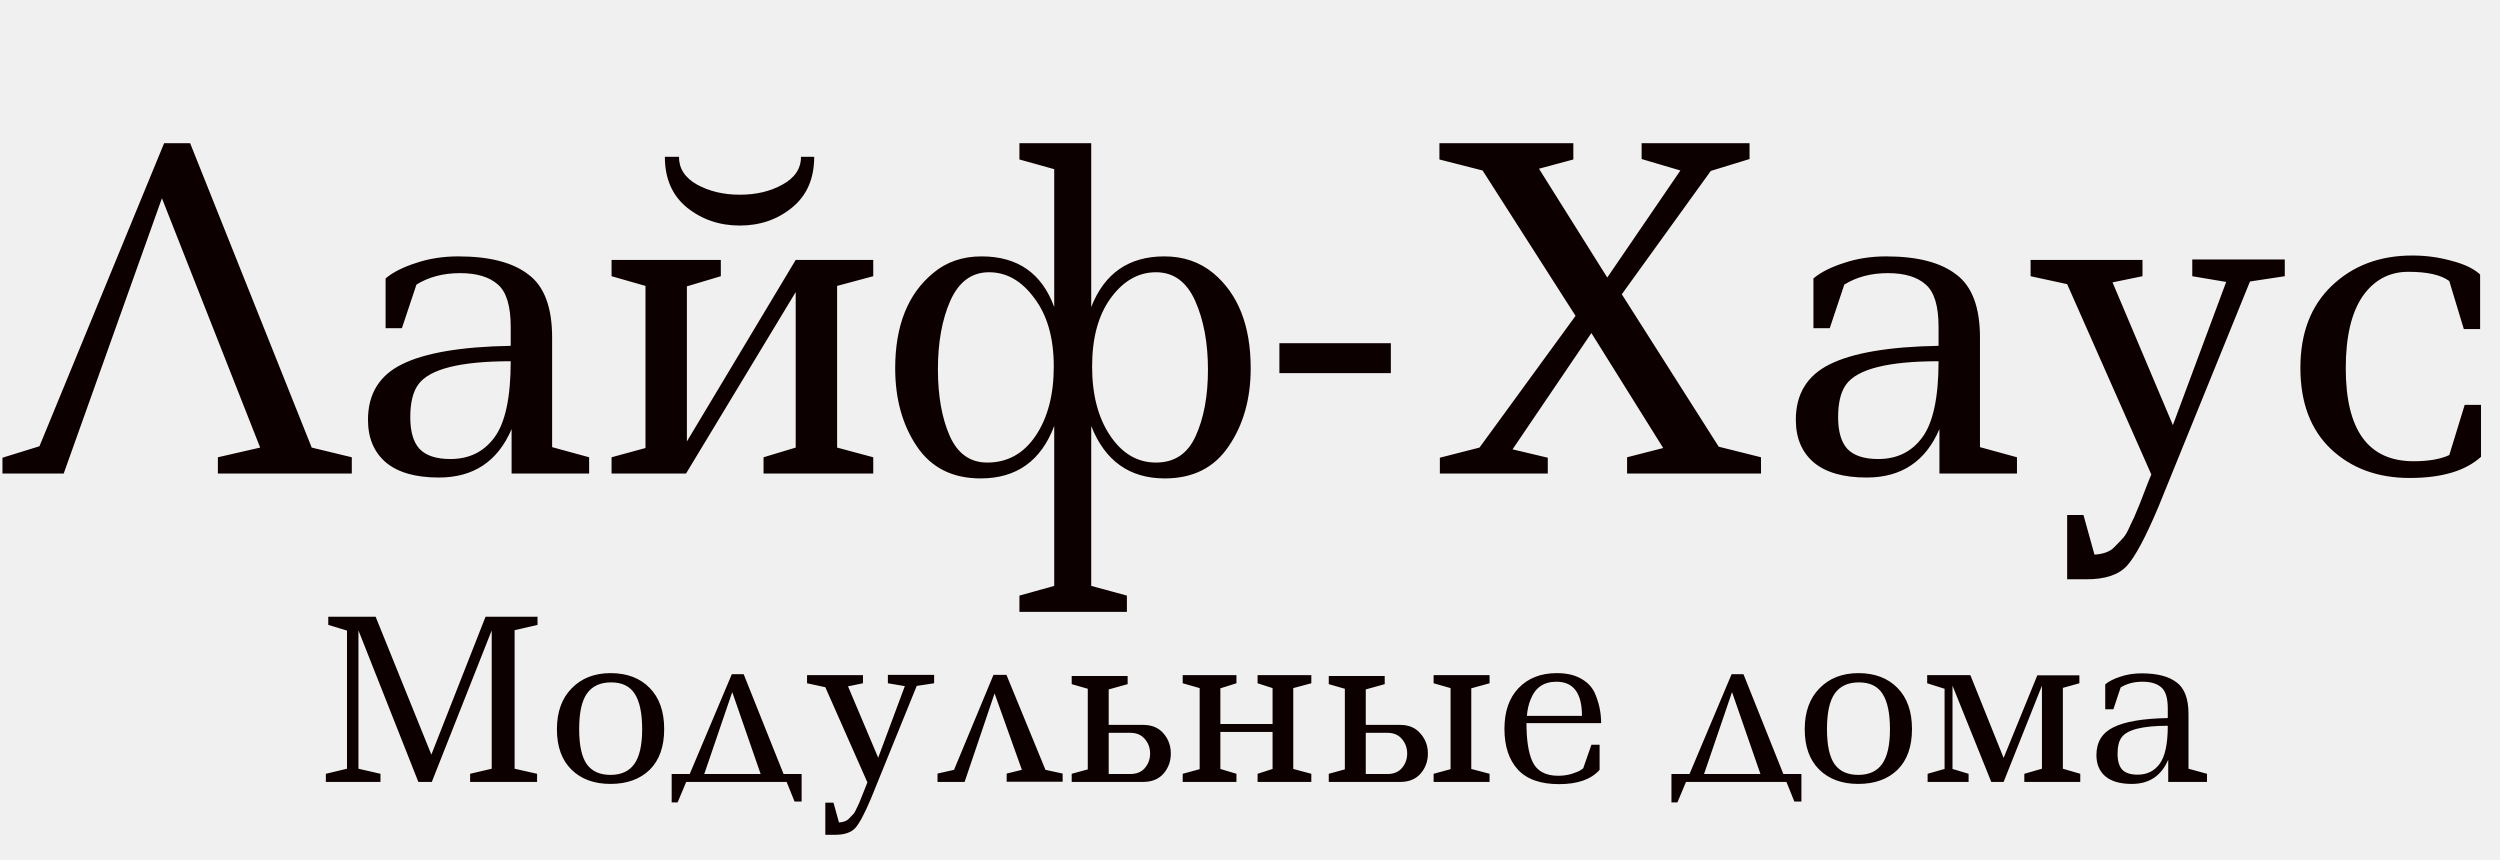
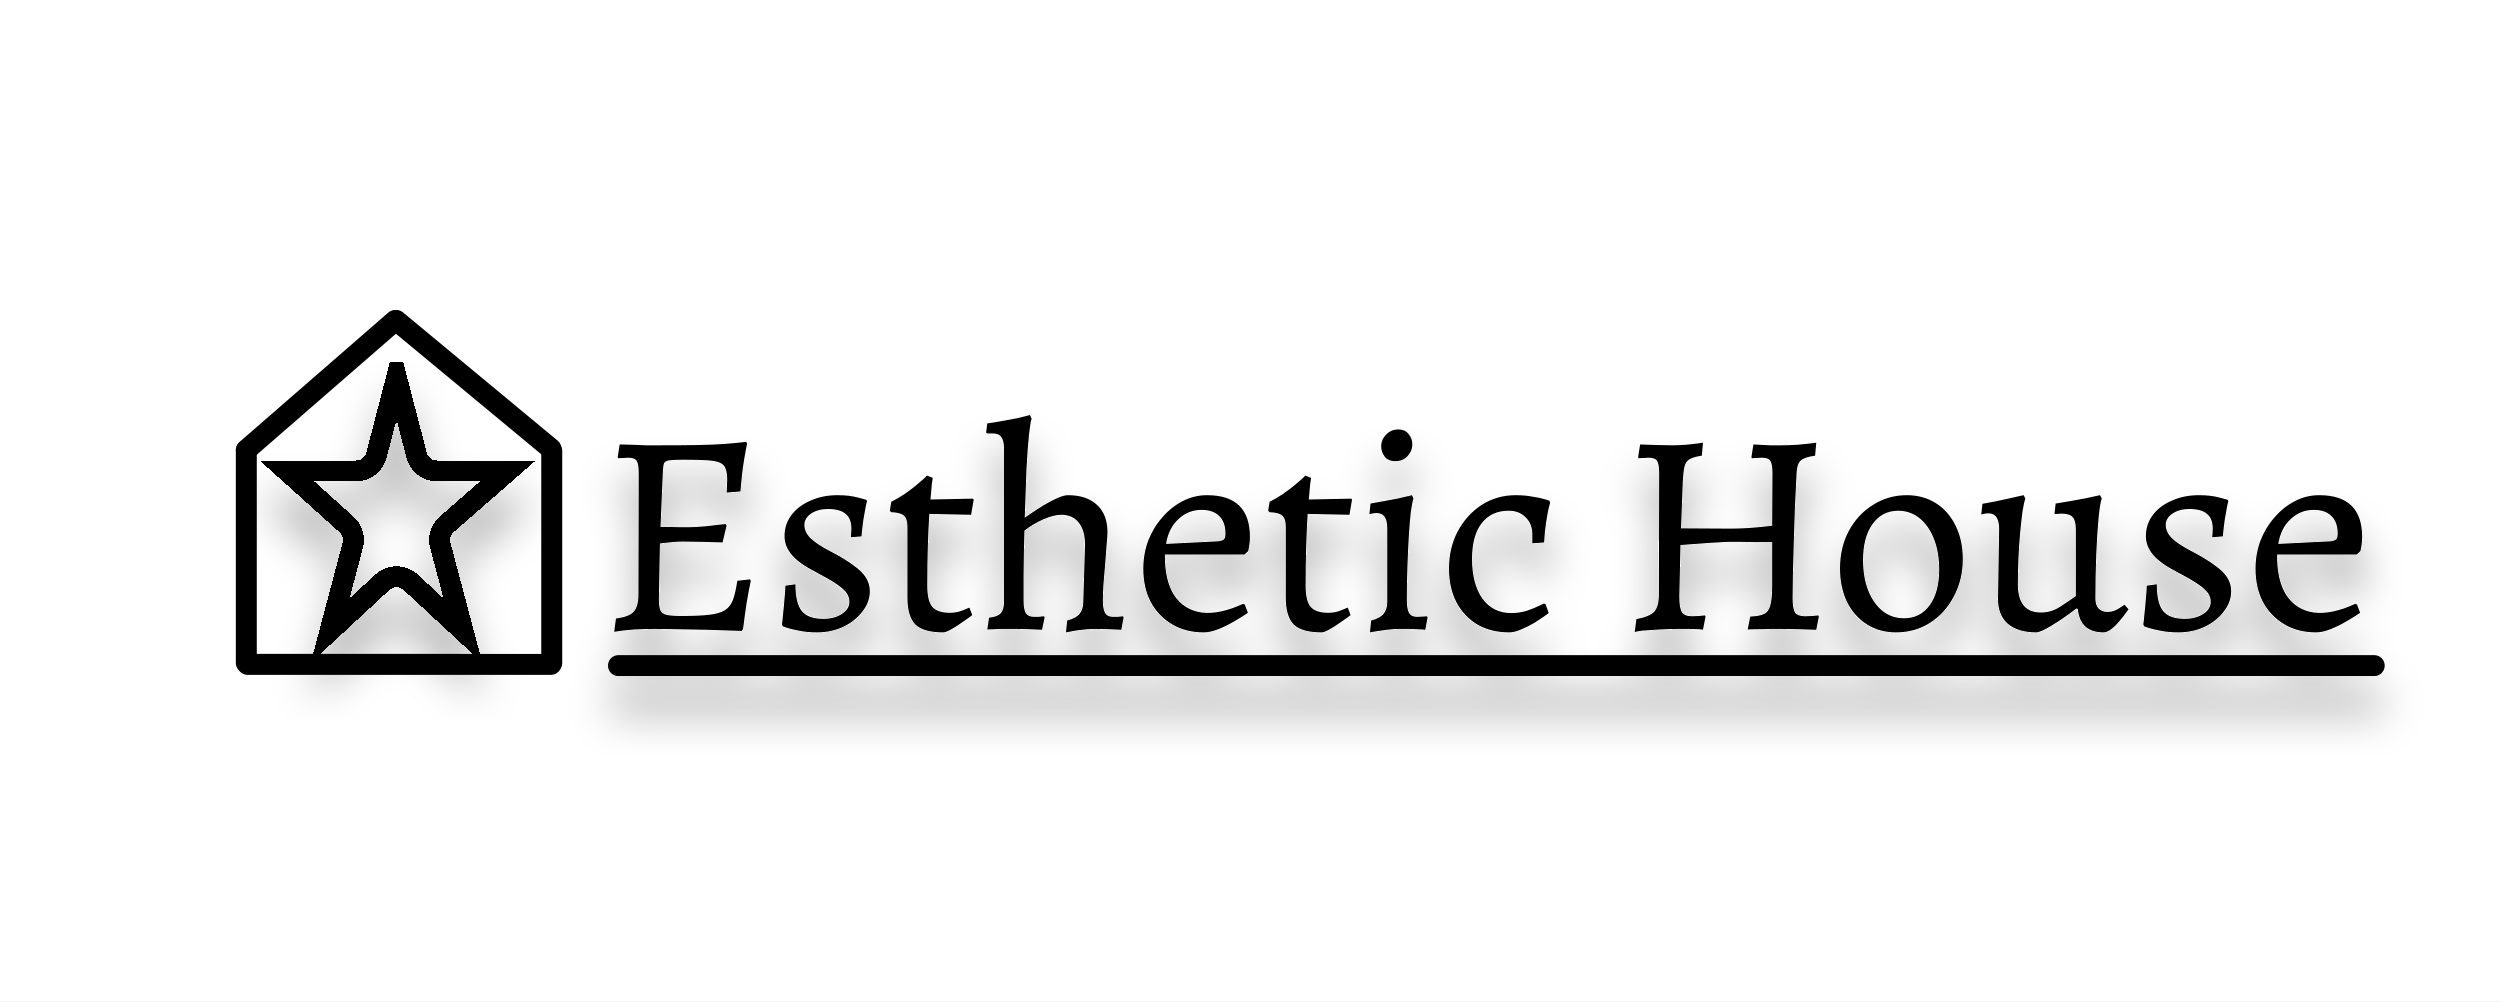
- <svg xmlns="http://www.w3.org/2000/svg" width="227" height="78" viewBox="0 0 227 78" fill="none">
-   <path d="M0.223 43V41.56L3.583 40.52L14.903 13H17.263L28.303 40.64L31.943 41.52V43H19.783V41.52L23.623 40.64L14.703 18L5.783 43H0.223ZM53.493 43H46.453V38.96C45.2 41.893 42.999 43.36 39.853 43.36C37.746 43.36 36.146 42.907 35.053 42C33.959 41.067 33.413 39.773 33.413 38.12C33.413 35.773 34.44 34.093 36.493 33.08C38.573 32.04 41.866 31.48 46.373 31.4V29.68C46.373 27.787 45.986 26.507 45.213 25.84C44.44 25.147 43.293 24.8 41.773 24.8C40.253 24.8 38.933 25.147 37.813 25.84L36.493 29.8H35.013V25.28C35.679 24.72 36.599 24.253 37.773 23.88C38.946 23.48 40.226 23.28 41.613 23.28C44.44 23.28 46.559 23.827 47.973 24.92C49.413 25.987 50.133 27.893 50.133 30.64V40.6L53.493 41.52V43ZM40.893 41.68C42.599 41.68 43.933 41.027 44.893 39.72C45.88 38.387 46.373 36.08 46.373 32.8C41.786 32.8 38.986 33.507 37.973 34.92C37.493 35.587 37.253 36.573 37.253 37.88C37.253 39.187 37.533 40.147 38.093 40.76C38.679 41.373 39.613 41.68 40.893 41.68ZM72.73 14.24H73.93C73.93 16.213 73.263 17.747 71.93 18.84C70.596 19.933 69.01 20.48 67.17 20.48C65.33 20.48 63.73 19.933 62.37 18.84C61.036 17.747 60.37 16.213 60.37 14.24H61.65C61.65 15.307 62.196 16.147 63.29 16.76C64.41 17.373 65.703 17.68 67.17 17.68C68.663 17.68 69.956 17.373 71.05 16.76C72.17 16.147 72.73 15.307 72.73 14.24ZM69.33 43V41.52L72.25 40.64V26.52L62.29 43H55.53V41.52L58.61 40.68V25.96L55.53 25.08V23.6H65.45V25.08L62.37 26V40.08L72.25 23.6H79.29V25.08L76.01 25.96V40.64L79.29 41.52V43H69.33ZM92.563 55.56V54.08L95.723 53.2V38.68C94.523 41.853 92.296 43.44 89.043 43.44C86.483 43.44 84.549 42.467 83.243 40.52C81.936 38.573 81.283 36.213 81.283 33.44C81.283 29.573 82.43 26.693 84.723 24.8C85.923 23.787 87.389 23.28 89.123 23.28C92.403 23.28 94.603 24.813 95.723 27.88V15.36L92.563 14.48V13H99.083V27.88C100.283 24.813 102.496 23.28 105.723 23.28C107.456 23.28 108.936 23.787 110.163 24.8C112.429 26.693 113.563 29.573 113.563 33.44C113.563 36.213 112.896 38.573 111.563 40.52C110.256 42.467 108.323 43.44 105.763 43.44C102.563 43.44 100.336 41.853 99.083 38.68V53.2L102.323 54.08V55.56H92.563ZM95.683 33.28C95.683 30.693 95.096 28.627 93.923 27.08C92.776 25.507 91.403 24.72 89.803 24.72C88.23 24.72 87.056 25.587 86.283 27.32C85.536 29.027 85.163 31.093 85.163 33.52C85.163 35.947 85.523 37.973 86.243 39.6C86.963 41.2 88.096 42 89.643 42C91.483 42 92.95 41.187 94.043 39.56C95.136 37.933 95.683 35.84 95.683 33.28ZM109.683 33.56C109.683 31.133 109.296 29.053 108.523 27.32C107.749 25.587 106.563 24.72 104.963 24.72C103.363 24.72 101.989 25.507 100.843 27.08C99.723 28.627 99.163 30.693 99.163 33.28C99.163 35.84 99.71 37.933 100.803 39.56C101.896 41.187 103.283 42 104.963 42C106.643 42 107.843 41.2 108.563 39.6C109.309 37.973 109.683 35.96 109.683 33.56ZM116.169 31.16H126.289V33.88H116.169V31.16ZM130.699 13H142.859V14.48L139.739 15.32L145.939 25.2L152.579 15.48L149.059 14.44V13H158.859V14.44L155.339 15.52L147.259 26.72L156.059 40.56L159.899 41.52V43H147.739V41.52L151.019 40.68L144.499 30.24L137.339 40.8L140.539 41.56V43H130.739V41.56L134.339 40.64L143.059 28.68L134.619 15.48L130.699 14.48V13ZM183.141 43H176.101V38.96C174.848 41.893 172.648 43.36 169.501 43.36C167.395 43.36 165.795 42.907 164.701 42C163.608 41.067 163.061 39.773 163.061 38.12C163.061 35.773 164.088 34.093 166.141 33.08C168.221 32.04 171.515 31.48 176.021 31.4V29.68C176.021 27.787 175.635 26.507 174.861 25.84C174.088 25.147 172.941 24.8 171.421 24.8C169.901 24.8 168.581 25.147 167.461 25.84L166.141 29.8H164.661V25.28C165.328 24.72 166.248 24.253 167.421 23.88C168.595 23.48 169.875 23.28 171.261 23.28C174.088 23.28 176.208 23.827 177.621 24.92C179.061 25.987 179.781 27.893 179.781 30.64V40.6L183.141 41.52V43ZM170.541 41.68C172.248 41.68 173.581 41.027 174.541 39.72C175.528 38.387 176.021 36.08 176.021 32.8C171.435 32.8 168.635 33.507 167.621 34.92C167.141 35.587 166.901 36.573 166.901 37.88C166.901 39.187 167.181 40.147 167.741 40.76C168.328 41.373 169.261 41.68 170.541 41.68ZM199.058 23.56H207.458V25.08L204.298 25.56L195.978 46.04C194.831 48.76 193.885 50.533 193.138 51.36C192.391 52.187 191.165 52.6 189.458 52.6H187.698V46.76H189.178L190.178 50.36C191.005 50.307 191.605 50.08 191.978 49.68C192.351 49.307 192.631 49.013 192.818 48.8C193.005 48.587 193.218 48.2 193.458 47.64C193.725 47.107 193.911 46.693 194.018 46.4C194.151 46.107 194.365 45.573 194.658 44.8C194.951 44.027 195.178 43.453 195.338 43.08L187.698 25.8L184.378 25.08V23.6H194.538V25.08L191.818 25.64L197.298 38.6L202.138 25.6L199.058 25.08V23.56ZM225.275 36.76V41.48C223.862 42.76 221.702 43.4 218.795 43.4C215.888 43.4 213.502 42.52 211.635 40.76C209.795 39 208.875 36.547 208.875 33.4C208.875 30.253 209.822 27.773 211.715 25.96C213.635 24.12 216.075 23.2 219.035 23.2C220.262 23.2 221.448 23.36 222.595 23.68C223.742 23.973 224.608 24.387 225.195 24.92V29.88H223.715L222.395 25.52C221.648 24.96 220.408 24.68 218.675 24.68C216.942 24.68 215.555 25.427 214.515 26.92C213.502 28.413 212.995 30.587 212.995 33.44C212.995 39.067 215.048 41.88 219.155 41.88C220.515 41.88 221.595 41.693 222.395 41.32L223.795 36.76H225.275Z" fill="#0D0000" />
-   <path d="M42.687 71V70.26L44.647 69.8V57.24L39.207 71H37.987L32.547 57.24V69.8L34.547 70.26V71H29.587V70.26L31.507 69.8V57.26L29.807 56.74V56H34.107L39.167 68.52L44.087 56H48.807V56.74L46.727 57.22V69.8L48.767 70.26V71H42.687ZM58.308 66.22C58.308 64.78 58.088 63.713 57.648 63.02C57.208 62.313 56.488 61.96 55.488 61.96C54.501 61.96 53.768 62.3 53.288 62.98C52.821 63.647 52.588 64.72 52.588 66.2C52.588 67.68 52.821 68.747 53.288 69.4C53.755 70.04 54.468 70.36 55.428 70.36C56.401 70.36 57.121 70.033 57.588 69.38C58.068 68.713 58.308 67.66 58.308 66.22ZM50.568 66.22C50.568 64.647 51.014 63.407 51.908 62.5C52.801 61.58 53.981 61.12 55.448 61.12C56.928 61.12 58.108 61.567 58.988 62.46C59.868 63.353 60.308 64.6 60.308 66.2C60.308 67.8 59.868 69.033 58.988 69.9C58.108 70.753 56.921 71.18 55.428 71.18C53.948 71.18 52.768 70.747 51.888 69.88C51.008 69.013 50.568 67.793 50.568 66.22ZM60.987 70.28H62.627L66.447 61.22H67.527L71.147 70.28H72.787V72.78H72.147L71.427 71H62.307L61.527 72.86H60.987V70.28ZM69.067 70.28L66.487 62.84L63.947 70.28H69.067ZM80.619 61.28H84.819V62.04L83.239 62.28L79.079 72.52C78.506 73.88 78.032 74.767 77.659 75.18C77.286 75.593 76.672 75.8 75.819 75.8H74.939V72.88H75.679L76.179 74.68C76.592 74.653 76.892 74.54 77.079 74.34C77.266 74.153 77.406 74.007 77.499 73.9C77.592 73.793 77.699 73.6 77.819 73.32C77.952 73.053 78.046 72.847 78.099 72.7C78.166 72.553 78.272 72.287 78.419 71.9C78.566 71.513 78.679 71.227 78.759 71.04L74.939 62.4L73.279 62.04V61.3H78.359V62.04L76.999 62.32L79.739 68.8L82.159 62.3L80.619 62.04V61.28ZM85.127 71V70.24L86.627 69.9L90.207 61.28H91.387L94.927 69.9L96.487 70.24V70.98H91.407V70.24L92.787 69.9L90.307 62.96L87.587 71H85.127ZM97.31 61.38H102.39V62.12L100.67 62.6V65.82H103.79C104.59 65.82 105.21 66.08 105.65 66.6C106.09 67.107 106.31 67.713 106.31 68.42C106.31 69.127 106.09 69.733 105.65 70.24C105.21 70.747 104.59 71 103.79 71H97.31V70.26L98.77 69.86V62.54L97.31 62.12V61.38ZM102.63 66.54H100.67V70.28H102.63C103.203 70.28 103.643 70.1 103.95 69.74C104.27 69.367 104.43 68.927 104.43 68.42C104.43 67.913 104.27 67.473 103.95 67.1C103.63 66.727 103.19 66.54 102.63 66.54ZM114.189 71V70.26L115.549 69.82V66.46H110.809V69.82L112.269 70.26V71H107.389V70.26L108.929 69.84V62.48L107.389 62.04V61.3H112.269V62.04L110.809 62.5V65.74H115.549V62.48L114.189 62.04V61.3H119.069V62.04L117.429 62.48V69.82L119.069 70.26V71H114.189ZM120.652 61.38H125.732V62.12L124.012 62.6V65.82H127.132C127.919 65.82 128.532 66.08 128.972 66.6C129.425 67.107 129.652 67.713 129.652 68.42C129.652 69.127 129.432 69.733 128.992 70.24C128.552 70.747 127.932 71 127.132 71H120.652V70.26L122.112 69.86V62.54L120.652 62.12V61.38ZM125.972 66.54H124.012V70.28H125.972C126.545 70.28 126.985 70.1 127.292 69.74C127.612 69.367 127.772 68.927 127.772 68.42C127.772 67.913 127.612 67.473 127.292 67.1C126.985 66.727 126.545 66.54 125.972 66.54ZM135.252 71H130.172V70.26L131.712 69.84V62.48L130.172 62.04V61.3H135.252V62.04L133.592 62.5V69.82L135.252 70.26V71ZM145.243 67.62V69.9C144.483 70.767 143.256 71.2 141.563 71.2C139.883 71.2 138.636 70.76 137.823 69.88C137.009 68.987 136.603 67.753 136.603 66.18C136.603 64.607 137.029 63.373 137.883 62.48C138.749 61.573 139.909 61.12 141.363 61.12C142.229 61.12 142.949 61.28 143.523 61.6C144.109 61.92 144.529 62.347 144.783 62.88C145.183 63.76 145.383 64.687 145.383 65.66H138.603C138.603 67.167 138.776 68.313 139.123 69.1C139.523 69.993 140.309 70.44 141.483 70.44C141.896 70.44 142.289 70.387 142.663 70.28C143.049 70.16 143.329 70.047 143.503 69.94C143.676 69.833 143.763 69.767 143.763 69.74L144.503 67.62H145.243ZM141.323 61.9C140.189 61.9 139.416 62.42 139.002 63.46C138.802 63.927 138.683 64.44 138.643 65H143.643C143.643 62.933 142.869 61.9 141.323 61.9ZM151.768 70.28H153.408L157.228 61.22H158.308L161.928 70.28H163.568V72.78H162.928L162.208 71H153.088L152.308 72.86H151.768V70.28ZM159.848 70.28L157.268 62.84L154.728 70.28H159.848ZM171.609 66.22C171.609 64.78 171.389 63.713 170.949 63.02C170.509 62.313 169.789 61.96 168.789 61.96C167.802 61.96 167.069 62.3 166.589 62.98C166.122 63.647 165.889 64.72 165.889 66.2C165.889 67.68 166.122 68.747 166.589 69.4C167.055 70.04 167.769 70.36 168.729 70.36C169.702 70.36 170.422 70.033 170.889 69.38C171.369 68.713 171.609 67.66 171.609 66.22ZM163.869 66.22C163.869 64.647 164.315 63.407 165.209 62.5C166.102 61.58 167.282 61.12 168.749 61.12C170.229 61.12 171.409 61.567 172.289 62.46C173.169 63.353 173.609 64.6 173.609 66.2C173.609 67.8 173.169 69.033 172.289 69.9C171.409 70.753 170.222 71.18 168.729 71.18C167.249 71.18 166.069 70.747 165.189 69.88C164.309 69.013 163.869 67.793 163.869 66.22ZM174.988 61.3H178.908L181.928 68.82L184.988 61.32H188.808V62.04L187.308 62.46V69.8L188.888 70.26V71H183.808V70.26L185.408 69.8V62.26L181.928 71H180.808L177.288 62.26V69.82L178.748 70.26V71H175.028V70.26L176.568 69.82V62.54L174.988 62.04V61.3ZM200.395 71H196.875V68.98C196.248 70.447 195.148 71.18 193.575 71.18C192.522 71.18 191.722 70.953 191.175 70.5C190.628 70.033 190.355 69.387 190.355 68.56C190.355 67.387 190.868 66.547 191.895 66.04C192.935 65.52 194.582 65.24 196.835 65.2V64.34C196.835 63.393 196.642 62.753 196.255 62.42C195.868 62.073 195.295 61.9 194.535 61.9C193.775 61.9 193.115 62.073 192.555 62.42L191.895 64.4H191.155V62.14C191.488 61.86 191.948 61.627 192.535 61.44C193.122 61.24 193.762 61.14 194.455 61.14C195.868 61.14 196.928 61.413 197.635 61.96C198.355 62.493 198.715 63.447 198.715 64.82V69.8L200.395 70.26V71ZM194.095 70.34C194.948 70.34 195.615 70.013 196.095 69.36C196.588 68.693 196.835 67.54 196.835 65.9C194.542 65.9 193.142 66.253 192.635 66.96C192.395 67.293 192.275 67.787 192.275 68.44C192.275 69.093 192.415 69.573 192.695 69.88C192.988 70.187 193.455 70.34 194.095 70.34Z" fill="#0D0000" />
+ <svg xmlns="http://www.w3.org/2000/svg" width="477" height="191" viewBox="0 0 477 191" fill="none">
+   <rect width="477" height="191" fill="white" />
+   <g filter="url(#filter0_d_226_10)">
+     <path d="M117.19 120.55L117.52 118.02C119.17 117.8 120.288 117.378 120.875 116.755C121.498 116.095 121.81 114.977 121.81 113.4L121.865 90.3C121.865 89.127 121.737 88.338 121.48 87.935C121.223 87.532 120.673 87.33 119.83 87.33C119.61 87.33 119.317 87.348 118.95 87.385C118.583 87.385 118.253 87.403 117.96 87.44L117.85 87.22L118.235 84.8C118.858 84.8 119.61 84.818 120.49 84.855C121.37 84.892 122.287 84.928 123.24 84.965C124.193 84.965 125.073 84.965 125.88 84.965C128.813 84.965 131.27 84.947 133.25 84.91C135.267 84.873 136.99 84.8 138.42 84.69C139.85 84.58 141.17 84.452 142.38 84.305L142.545 84.635C142.362 85.515 142.178 86.505 141.995 87.605C141.812 88.668 141.665 89.732 141.555 90.795C141.445 91.858 141.353 92.848 141.28 93.765L138.64 93.985C138.677 93.655 138.695 93.252 138.695 92.775C138.732 92.262 138.75 91.877 138.75 91.62C138.75 90.74 138.658 90.043 138.475 89.53C138.328 88.98 137.98 88.577 137.43 88.32C136.917 88.063 136.092 87.898 134.955 87.825C133.818 87.752 132.278 87.715 130.335 87.715C129.162 87.715 128.3 87.752 127.75 87.825C127.2 87.898 126.852 88.082 126.705 88.375C126.595 88.668 126.522 89.163 126.485 89.86L125.935 102.675L125.715 114.225C125.715 115.215 125.807 115.948 125.99 116.425C126.173 116.865 126.558 117.158 127.145 117.305C127.768 117.452 128.74 117.525 130.06 117.525C132.223 117.525 133.965 117.452 135.285 117.305C136.605 117.158 137.613 116.865 138.31 116.425C139.007 115.985 139.52 115.325 139.85 114.445C140.18 113.528 140.455 112.318 140.675 110.815L143.095 110.54L143.26 110.815C143.003 111.952 142.728 113.4 142.435 115.16C142.178 116.92 141.958 118.552 141.775 120.055L141.5 120.385C139.3 120.312 137.1 120.238 134.9 120.165C132.737 120.128 130.775 120.092 129.015 120.055C127.255 120.018 125.862 120 124.835 120C123.698 120 122.397 120.037 120.93 120.11C119.5 120.22 118.253 120.367 117.19 120.55ZM125.165 103.83L125.66 100.53C125.917 100.53 126.412 100.53 127.145 100.53C127.878 100.53 128.667 100.548 129.51 100.585C130.353 100.585 131.087 100.585 131.71 100.585C132.333 100.585 133.287 100.53 134.57 100.42C135.89 100.273 137.173 100.127 138.42 99.98L138.64 100.255L137.87 103.5C136.843 103.463 135.56 103.427 134.02 103.39C132.517 103.353 131.233 103.335 130.17 103.335C129.473 103.335 128.648 103.39 127.695 103.5C126.778 103.573 125.935 103.683 125.165 103.83ZM155.9 120.66C154.58 120.66 153.425 120.55 152.435 120.33C151.445 120.147 150.675 119.963 150.125 119.78C149.612 119.597 149.355 119.505 149.355 119.505L149.19 119.12C149.263 118.717 149.337 118.057 149.41 117.14C149.52 116.187 149.612 115.197 149.685 114.17C149.795 113.143 149.85 112.337 149.85 111.75L151.775 111.475C151.775 113.895 152.178 115.6 152.985 116.59C153.792 117.58 155.167 118.075 157.11 118.075C158.503 118.075 159.677 117.763 160.63 117.14C161.583 116.517 162.06 115.747 162.06 114.83C162.06 114.207 161.877 113.638 161.51 113.125C161.143 112.612 160.502 112.043 159.585 111.42C158.668 110.797 157.367 110.045 155.68 109.165C153.59 108.102 152.068 107.02 151.115 105.92C150.162 104.82 149.685 103.61 149.685 102.29C149.685 100.787 150.125 99.448 151.005 98.275C151.885 97.102 153.095 96.185 154.635 95.525C156.175 94.828 157.898 94.48 159.805 94.48C161.308 94.48 162.592 94.627 163.655 94.92C164.755 95.213 165.305 95.36 165.305 95.36L165.415 95.635C165.415 95.635 165.342 95.947 165.195 96.57C165.085 97.193 164.938 98.018 164.755 99.045C164.608 100.035 164.48 101.135 164.37 102.345L162.335 102.51C162.335 102.51 162.353 102.308 162.39 101.905C162.427 101.502 162.445 101.172 162.445 100.915C162.445 99.595 162.078 98.642 161.345 98.055C160.648 97.432 159.512 97.12 157.935 97.12C156.688 97.12 155.625 97.413 154.745 98C153.902 98.587 153.48 99.302 153.48 100.145C153.48 101.025 153.847 101.85 154.58 102.62C155.35 103.39 156.578 104.215 158.265 105.095C160.245 106.122 161.785 107.057 162.885 107.9C164.022 108.707 164.81 109.495 165.25 110.265C165.727 111.035 165.965 111.878 165.965 112.795C165.965 114.188 165.488 115.49 164.535 116.7C163.618 117.91 162.39 118.882 160.85 119.615C159.347 120.312 157.697 120.66 155.9 120.66ZM179.954 120.66C177.461 120.66 175.701 120.165 174.674 119.175C173.647 118.148 173.134 116.425 173.134 114.005V100.475C173.134 99.485 172.914 98.788 172.474 98.385C172.034 97.982 171.209 97.762 169.999 97.725L169.779 97.395L170.054 95.745C170.934 95.305 171.777 94.81 172.584 94.26C173.427 93.673 174.161 93.123 174.784 92.61C175.444 92.06 175.957 91.62 176.324 91.29C176.691 90.923 176.874 90.74 176.874 90.74L177.974 91.18C177.974 91.18 177.919 91.528 177.809 92.225C177.736 92.922 177.644 93.948 177.534 95.305L185.619 95.14L185.784 95.305L185.289 98.22L177.314 98.055C177.204 99.778 177.112 101.795 177.039 104.105C176.966 106.415 176.929 108.982 176.929 111.805C176.929 113.675 177.241 114.995 177.864 115.765C178.524 116.535 179.642 116.92 181.219 116.92C182.136 116.92 182.979 116.755 183.749 116.425C184.556 116.095 184.959 115.93 184.959 115.93L185.509 117.36C185.509 117.36 185.289 117.525 184.849 117.855C184.409 118.185 183.859 118.57 183.199 119.01C182.576 119.45 181.952 119.835 181.329 120.165C180.742 120.495 180.284 120.66 179.954 120.66ZM188.703 117.855C189.767 117.745 190.5 117.47 190.903 117.03C191.343 116.59 191.563 115.857 191.563 114.83V85.57C191.563 84.58 191.398 83.865 191.068 83.425C190.775 82.948 190.262 82.71 189.528 82.71H188.373L188.153 82.545L188.373 80.785C189.217 80.675 190.133 80.528 191.123 80.345C192.15 80.162 193.14 79.978 194.093 79.795C195.047 79.575 195.853 79.373 196.513 79.19L196.843 79.905C196.697 80.162 196.532 81.133 196.348 82.82C196.165 84.507 196 86.725 195.853 89.475C195.743 92.225 195.633 95.323 195.523 98.77C195.78 98.587 196.238 98.275 196.898 97.835C197.595 97.358 198.365 96.863 199.208 96.35C200.088 95.837 200.932 95.397 201.738 95.03C202.582 94.663 203.26 94.48 203.773 94.48C206.157 94.48 208.008 95.103 209.328 96.35C210.648 97.56 211.308 99.302 211.308 101.575C211.308 102.052 211.253 102.84 211.143 103.94C211.07 105.04 210.978 106.268 210.868 107.625C210.758 108.982 210.648 110.283 210.538 111.53C210.465 112.777 210.428 113.803 210.428 114.61C210.428 115.673 210.575 116.462 210.868 116.975C211.162 117.452 211.657 117.69 212.353 117.69C212.573 117.69 212.867 117.69 213.233 117.69C213.637 117.653 213.985 117.617 214.278 117.58L214.388 117.8L213.948 120.165C213.362 120.128 212.573 120.092 211.583 120.055C210.63 120.018 209.787 120 209.053 120C208.613 120 208.082 120.018 207.458 120.055C206.835 120.128 206.175 120.202 205.478 120.275C204.782 120.385 204.085 120.513 203.388 120.66L203.608 118.405C204.708 118.112 205.497 117.69 205.973 117.14C206.45 116.553 206.688 115.783 206.688 114.83L207.018 103.94C207.018 102.107 206.615 100.695 205.808 99.705C205.038 98.715 203.92 98.22 202.453 98.22C201.537 98.22 200.4 98.513 199.043 99.1C197.723 99.687 196.532 100.402 195.468 101.245C195.432 102.602 195.395 104.013 195.358 105.48C195.358 106.947 195.34 108.45 195.303 109.99C195.303 111.493 195.303 113.033 195.303 114.61C195.303 115.747 195.45 116.553 195.743 117.03C196.073 117.47 196.587 117.69 197.283 117.69C197.503 117.69 197.797 117.69 198.163 117.69C198.567 117.653 198.915 117.617 199.208 117.58L199.318 117.8L198.823 120.165C198.2 120.128 197.393 120.092 196.403 120.055C195.413 120.018 194.552 120 193.818 120C193.048 120 192.132 120 191.068 120C190.042 120.037 189.143 120.073 188.373 120.11L188.703 117.855ZM229.688 120.66C227.378 120.66 225.362 120.147 223.638 119.12C221.915 118.093 220.558 116.682 219.568 114.885C218.615 113.052 218.138 110.925 218.138 108.505C218.138 106.635 218.45 104.857 219.073 103.17C219.733 101.483 220.632 99.998 221.768 98.715C222.905 97.395 224.188 96.368 225.618 95.635C227.085 94.865 228.643 94.48 230.293 94.48C235.757 94.48 238.488 97.138 238.488 102.455C238.488 102.932 238.452 103.427 238.378 103.94C238.305 104.453 238.232 104.857 238.158 105.15L237.443 105.81H222.263C222.227 109.073 222.813 111.658 224.023 113.565C225.27 115.435 227.012 116.535 229.248 116.865C231.485 117.158 234.125 116.608 237.168 115.215L237.498 115.325L238.103 116.92C237.37 117.433 236.49 117.983 235.463 118.57C234.473 119.157 233.465 119.652 232.438 120.055C231.412 120.458 230.495 120.66 229.688 120.66ZM222.483 103.775L232.438 103.28C232.988 103.207 233.355 103.078 233.538 102.895C233.722 102.712 233.813 102.345 233.813 101.795C233.813 100.328 233.41 99.21 232.603 98.44C231.833 97.67 230.715 97.285 229.248 97.285C227.562 97.285 226.095 97.872 224.848 99.045C223.602 100.182 222.813 101.758 222.483 103.775ZM252.142 120.66C249.648 120.66 247.888 120.165 246.862 119.175C245.835 118.148 245.322 116.425 245.322 114.005V100.475C245.322 99.485 245.102 98.788 244.662 98.385C244.222 97.982 243.397 97.762 242.187 97.725L241.967 97.395L242.242 95.745C243.122 95.305 243.965 94.81 244.772 94.26C245.615 93.673 246.348 93.123 246.972 92.61C247.632 92.06 248.145 91.62 248.512 91.29C248.878 90.923 249.062 90.74 249.062 90.74L250.162 91.18C250.162 91.18 250.107 91.528 249.997 92.225C249.923 92.922 249.832 93.948 249.722 95.305L257.807 95.14L257.972 95.305L257.477 98.22L249.502 98.055C249.392 99.778 249.3 101.795 249.227 104.105C249.153 106.415 249.117 108.982 249.117 111.805C249.117 113.675 249.428 114.995 250.052 115.765C250.712 116.535 251.83 116.92 253.407 116.92C254.323 116.92 255.167 116.755 255.937 116.425C256.743 116.095 257.147 115.93 257.147 115.93L257.697 117.36C257.697 117.36 257.477 117.525 257.037 117.855C256.597 118.185 256.047 118.57 255.387 119.01C254.763 119.45 254.14 119.835 253.517 120.165C252.93 120.495 252.472 120.66 252.142 120.66ZM261.386 120.66L261.606 118.405C262.706 118.112 263.494 117.69 263.971 117.14C264.447 116.553 264.686 115.783 264.686 114.83V100.86C264.686 99.833 264.521 99.082 264.191 98.605C263.861 98.128 263.347 97.89 262.651 97.89C262.357 97.89 262.046 97.927 261.716 98C261.422 98.073 261.276 98.11 261.276 98.11L261.496 96.075C262.412 95.928 263.329 95.763 264.246 95.58C265.199 95.397 266.061 95.232 266.831 95.085C267.601 94.902 268.224 94.755 268.701 94.645C269.177 94.535 269.416 94.48 269.416 94.48L269.691 95.14C269.544 95.507 269.379 96.332 269.196 97.615C269.049 98.862 268.921 100.402 268.811 102.235C268.701 104.032 268.609 106.012 268.536 108.175C268.462 110.302 268.426 112.447 268.426 114.61C268.426 115.673 268.572 116.462 268.866 116.975C269.159 117.452 269.654 117.69 270.351 117.69C270.681 117.69 271.084 117.672 271.561 117.635C272.037 117.598 272.276 117.58 272.276 117.58L272.386 117.8L271.946 120.165C271.946 120.165 271.781 120.147 271.451 120.11C271.157 120.11 270.754 120.092 270.241 120.055C269.764 120.055 269.232 120.037 268.646 120C268.096 120 267.564 120 267.051 120C266.281 120 265.456 120.055 264.576 120.165C263.696 120.275 262.944 120.385 262.321 120.495C261.697 120.605 261.386 120.66 261.386 120.66ZM266.226 87.99C265.309 87.99 264.631 87.697 264.191 87.11C263.751 86.523 263.531 85.882 263.531 85.185C263.531 84.305 263.842 83.553 264.466 82.93C265.089 82.27 265.859 81.94 266.776 81.94C267.656 81.94 268.316 82.233 268.756 82.82C269.232 83.37 269.471 84.012 269.471 84.745C269.471 85.625 269.159 86.395 268.536 87.055C267.949 87.678 267.179 87.99 266.226 87.99ZM287.963 120.66C285.653 120.66 283.637 120.165 281.913 119.175C280.19 118.148 278.852 116.737 277.898 114.94C276.945 113.107 276.468 110.962 276.468 108.505C276.468 105.865 277.018 103.5 278.118 101.41C279.255 99.283 280.777 97.597 282.683 96.35C284.627 95.103 286.79 94.48 289.173 94.48C290.347 94.48 291.41 94.572 292.363 94.755C293.353 94.902 294.142 95.067 294.728 95.25C295.315 95.433 295.608 95.525 295.608 95.525L295.773 95.91C295.773 95.91 295.682 96.24 295.498 96.9C295.352 97.56 295.187 98.477 295.003 99.65C294.82 100.787 294.692 102.07 294.618 103.5L292.363 103.665V101.96C292.363 100.603 291.942 99.522 291.098 98.715C290.292 97.872 289.21 97.45 287.853 97.45C285.617 97.45 283.893 98.257 282.683 99.87C281.473 101.447 280.868 103.702 280.868 106.635C280.868 109.825 281.528 112.355 282.848 114.225C284.205 116.058 286.038 116.975 288.348 116.975C289.375 116.975 290.365 116.828 291.318 116.535C292.272 116.205 293.042 115.893 293.628 115.6C294.252 115.307 294.563 115.16 294.563 115.16L294.893 115.27L295.498 116.975C295.498 116.975 295.242 117.158 294.728 117.525C294.215 117.892 293.555 118.332 292.748 118.845C291.942 119.322 291.098 119.743 290.218 120.11C289.375 120.477 288.623 120.66 287.963 120.66ZM311.892 120.66L312.222 118.13C313.945 117.8 315.082 117.323 315.632 116.7C316.219 116.04 316.512 114.94 316.512 113.4L316.567 90.3C316.567 89.127 316.439 88.338 316.182 87.935C315.925 87.532 315.375 87.33 314.532 87.33C314.312 87.33 314.019 87.348 313.652 87.385C313.285 87.385 312.955 87.403 312.662 87.44L312.552 87.22L312.937 84.8C313.78 84.837 314.807 84.873 316.017 84.91C317.264 84.947 318.272 84.965 319.042 84.965C319.739 84.965 320.637 84.928 321.737 84.855C322.874 84.745 323.937 84.617 324.927 84.47L324.707 86.945C323.68 87.092 322.91 87.312 322.397 87.605C321.92 87.862 321.59 88.32 321.407 88.98C321.26 89.603 321.15 90.575 321.077 91.895L320.747 100.805L329.987 100.86C331.197 100.86 332.389 100.823 333.562 100.75C334.735 100.677 336.257 100.53 338.127 100.31L338.182 90.3C338.182 89.127 338.054 88.338 337.797 87.935C337.54 87.532 336.99 87.33 336.147 87.33C335.89 87.33 335.579 87.348 335.212 87.385C334.882 87.385 334.57 87.403 334.277 87.44L334.167 87.22L334.552 84.8C334.552 84.8 334.882 84.818 335.542 84.855C336.202 84.892 336.954 84.928 337.797 84.965C338.64 84.965 339.355 84.965 339.942 84.965C340.749 84.965 341.775 84.928 343.022 84.855C344.269 84.745 345.442 84.617 346.542 84.47L346.322 86.945C344.965 87.128 344.049 87.44 343.572 87.88C343.132 88.283 342.875 89.017 342.802 90.08C342.692 92.207 342.582 94.443 342.472 96.79C342.399 99.1 342.325 101.373 342.252 103.61C342.179 105.81 342.124 107.827 342.087 109.66C342.05 111.493 342.032 112.997 342.032 114.17C342.032 115.527 342.197 116.443 342.527 116.92C342.857 117.36 343.499 117.58 344.452 117.58C344.855 117.58 345.295 117.562 345.772 117.525C346.249 117.488 346.634 117.452 346.927 117.415L347.037 117.635L346.542 120.165C345.625 120.128 344.489 120.092 343.132 120.055C341.775 120.018 340.657 120 339.777 120C339.337 120 338.732 120 337.962 120C337.229 120.037 336.459 120.055 335.652 120.055C334.845 120.055 334.112 120.073 333.452 120.11L333.947 117.635C335.12 117.598 336 117.433 336.587 117.14C337.174 116.847 337.577 116.278 337.797 115.435C338.017 114.592 338.127 113.363 338.127 111.75V103.445C337.284 103.445 336.33 103.445 335.267 103.445C334.204 103.408 333.177 103.39 332.187 103.39C331.197 103.39 330.39 103.39 329.767 103.39C329.4 103.39 328.722 103.427 327.732 103.5C326.779 103.537 325.66 103.61 324.377 103.72C323.13 103.793 321.884 103.885 320.637 103.995L320.417 113.84C320.417 115.307 320.582 116.297 320.912 116.81C321.242 117.323 321.884 117.58 322.837 117.58C323.24 117.58 323.68 117.562 324.157 117.525C324.634 117.488 325.019 117.452 325.312 117.415L325.422 117.635L324.927 120.165C324.927 120.128 324.652 120.092 324.102 120.055C323.552 120.055 322.91 120.037 322.177 120C321.444 120 320.802 120 320.252 120C319.152 120 317.942 120.037 316.622 120.11C315.339 120.183 314.239 120.257 313.322 120.33C312.405 120.44 311.929 120.55 311.892 120.66ZM361.743 120.66C359.653 120.66 357.801 120.147 356.188 119.12C354.574 118.093 353.309 116.663 352.393 114.83C351.513 112.96 351.073 110.833 351.073 108.45C351.073 105.81 351.623 103.445 352.723 101.355C353.859 99.228 355.399 97.56 357.343 96.35C359.286 95.103 361.449 94.48 363.833 94.48C365.923 94.48 367.774 94.993 369.388 96.02C371.001 97.047 372.248 98.477 373.128 100.31C374.044 102.143 374.503 104.27 374.503 106.69C374.503 109.293 373.934 111.658 372.798 113.785C371.698 115.912 370.176 117.598 368.233 118.845C366.326 120.055 364.163 120.66 361.743 120.66ZM363.283 117.965C365.336 117.965 366.968 117.14 368.178 115.49C369.388 113.803 369.993 111.53 369.993 108.67C369.993 106.47 369.663 104.527 369.003 102.84C368.343 101.153 367.426 99.833 366.253 98.88C365.079 97.927 363.723 97.45 362.183 97.45C360.129 97.45 358.498 98.293 357.288 99.98C356.078 101.667 355.473 103.958 355.473 106.855C355.473 109.055 355.803 110.998 356.463 112.685C357.123 114.335 358.039 115.637 359.213 116.59C360.386 117.507 361.743 117.965 363.283 117.965ZM381.435 100.915C381.435 99.962 381.27 99.228 380.94 98.715C380.61 98.202 380.097 97.945 379.4 97.945C379.107 97.945 378.795 97.982 378.465 98.055C378.172 98.128 378.025 98.165 378.025 98.165L378.245 96.13C379.089 95.983 379.969 95.818 380.885 95.635C381.802 95.452 382.645 95.268 383.415 95.085C384.222 94.902 384.864 94.755 385.34 94.645C385.854 94.535 386.11 94.48 386.11 94.48L386.44 95.14C386.257 95.617 386.074 96.442 385.89 97.615C385.744 98.752 385.597 100.09 385.45 101.63C385.304 103.17 385.194 104.802 385.12 106.525C385.047 108.212 385.01 109.862 385.01 111.475C385.01 115.068 386.477 116.865 389.41 116.865C390.694 116.865 391.885 116.517 392.985 115.82C394.122 115.087 395.149 114.39 396.065 113.73V100.97C396.065 99.87 395.864 99.1 395.46 98.66C395.057 98.22 394.342 98 393.315 98C393.169 98 392.912 98.018 392.545 98.055C392.179 98.055 391.995 98.055 391.995 98.055L392.215 96.075C393.205 95.928 394.195 95.763 395.185 95.58C396.175 95.397 397.074 95.232 397.88 95.085C398.724 94.902 399.402 94.755 399.915 94.645C400.429 94.535 400.685 94.48 400.685 94.48L401.015 95.14C400.795 95.69 400.594 96.918 400.41 98.825C400.227 100.732 400.08 103.042 399.97 105.755C399.86 108.468 399.805 111.292 399.805 114.225C399.805 115.032 400.007 115.655 400.41 116.095C400.814 116.535 401.364 116.755 402.06 116.755C402.647 116.755 403.179 116.645 403.655 116.425C404.169 116.168 404.572 115.93 404.865 115.71C405.195 115.49 405.36 115.38 405.36 115.38L406.13 116.26C406.13 116.26 405.965 116.48 405.635 116.92C405.342 117.36 404.939 117.873 404.425 118.46C403.949 119.047 403.435 119.56 402.885 120C402.335 120.44 401.822 120.66 401.345 120.66C398.375 120.66 396.744 119.175 396.45 116.205L396.175 116.095C394.415 117.452 392.82 118.552 391.39 119.395C389.997 120.238 389.044 120.66 388.53 120.66C386.184 120.66 384.369 120.11 383.085 119.01C381.839 117.91 381.215 116.333 381.215 114.28L381.435 100.915ZM415.646 120.66C414.326 120.66 413.171 120.55 412.181 120.33C411.191 120.147 410.421 119.963 409.871 119.78C409.358 119.597 409.101 119.505 409.101 119.505L408.936 119.12C409.01 118.717 409.083 118.057 409.156 117.14C409.266 116.187 409.358 115.197 409.431 114.17C409.541 113.143 409.596 112.337 409.596 111.75L411.521 111.475C411.521 113.895 411.925 115.6 412.731 116.59C413.538 117.58 414.913 118.075 416.856 118.075C418.25 118.075 419.423 117.763 420.376 117.14C421.33 116.517 421.806 115.747 421.806 114.83C421.806 114.207 421.623 113.638 421.256 113.125C420.89 112.612 420.248 112.043 419.331 111.42C418.415 110.797 417.113 110.045 415.426 109.165C413.336 108.102 411.815 107.02 410.861 105.92C409.908 104.82 409.431 103.61 409.431 102.29C409.431 100.787 409.871 99.448 410.751 98.275C411.631 97.102 412.841 96.185 414.381 95.525C415.921 94.828 417.645 94.48 419.551 94.48C421.055 94.48 422.338 94.627 423.401 94.92C424.501 95.213 425.051 95.36 425.051 95.36L425.161 95.635C425.161 95.635 425.088 95.947 424.941 96.57C424.831 97.193 424.685 98.018 424.501 99.045C424.355 100.035 424.226 101.135 424.116 102.345L422.081 102.51C422.081 102.51 422.1 102.308 422.136 101.905C422.173 101.502 422.191 101.172 422.191 100.915C422.191 99.595 421.825 98.642 421.091 98.055C420.395 97.432 419.258 97.12 417.681 97.12C416.435 97.12 415.371 97.413 414.491 98C413.648 98.587 413.226 99.302 413.226 100.145C413.226 101.025 413.593 101.85 414.326 102.62C415.096 103.39 416.325 104.215 418.011 105.095C419.991 106.122 421.531 107.057 422.631 107.9C423.768 108.707 424.556 109.495 424.996 110.265C425.473 111.035 425.711 111.878 425.711 112.795C425.711 114.188 425.235 115.49 424.281 116.7C423.365 117.91 422.136 118.882 420.596 119.615C419.093 120.312 417.443 120.66 415.646 120.66ZM441.9 120.66C439.59 120.66 437.573 120.147 435.85 119.12C434.127 118.093 432.77 116.682 431.78 114.885C430.827 113.052 430.35 110.925 430.35 108.505C430.35 106.635 430.662 104.857 431.285 103.17C431.945 101.483 432.843 99.998 433.98 98.715C435.117 97.395 436.4 96.368 437.83 95.635C439.297 94.865 440.855 94.48 442.505 94.48C447.968 94.48 450.7 97.138 450.7 102.455C450.7 102.932 450.663 103.427 450.59 103.94C450.517 104.453 450.443 104.857 450.37 105.15L449.655 105.81H434.475C434.438 109.073 435.025 111.658 436.235 113.565C437.482 115.435 439.223 116.535 441.46 116.865C443.697 117.158 446.337 116.608 449.38 115.215L449.71 115.325L450.315 116.92C449.582 117.433 448.702 117.983 447.675 118.57C446.685 119.157 445.677 119.652 444.65 120.055C443.623 120.458 442.707 120.66 441.9 120.66ZM434.695 103.775L444.65 103.28C445.2 103.207 445.567 103.078 445.75 102.895C445.933 102.712 446.025 102.345 446.025 101.795C446.025 100.328 445.622 99.21 444.815 98.44C444.045 97.67 442.927 97.285 441.46 97.285C439.773 97.285 438.307 97.872 437.06 99.045C435.813 100.182 435.025 101.758 434.695 103.775Z" fill="black" />
+   </g>
+   <path d="M46.996 86.018L46.996 126.472" stroke="black" stroke-width="4" stroke-linecap="round" />
+   <path d="M47.249 126.763L105.113 126.764" stroke="black" stroke-width="4" stroke-linecap="round" />
+   <path d="M75.398 61.152L46.995 85.847" stroke="black" stroke-width="4" stroke-linecap="round" />
+   <g filter="url(#filter1_d_226_10)">
+     <path d="M79.494 86.873C79.953 88.635 81.544 89.865 83.365 89.865H96.879L85.246 100.038C84.101 101.04 83.624 102.605 84.014 104.075L88.325 120.322L78.373 111.111C76.84 109.692 74.473 109.692 72.939 111.111L62.987 120.322L67.304 104.058C67.689 102.606 67.229 101.061 66.111 100.057L54.769 89.865H67.947C69.768 89.865 71.359 88.635 71.818 86.873L75.656 72.133L79.494 86.873Z" stroke="black" stroke-width="4" shape-rendering="crispEdges" />
+   </g>
+   <path d="M75.622 61.152L105.112 85.604" stroke="black" stroke-width="4" stroke-linecap="round" />
+   <path d="M105.273 126.473L105.273 86.018" stroke="black" stroke-width="4" stroke-linecap="round" />
+   <g filter="url(#filter2_d_226_10)">
+     <path d="M118 127H453" stroke="black" stroke-width="4" stroke-linecap="round" />
+   </g>
+   <defs>
+     <filter id="filter0_d_226_10" x="109.189" y="78.189" width="349.51" height="57.471" filterUnits="userSpaceOnUse" color-interpolation-filters="sRGB">
+       <feFlood flood-opacity="0" result="BackgroundImageFix" />
+       <feColorMatrix in="SourceAlpha" type="matrix" values="0 0 0 0 0 0 0 0 0 0 0 0 0 0 0 0 0 0 127 0" result="hardAlpha" />
+       <feOffset dy="7" />
+       <feGaussianBlur stdDeviation="4" />
+       <feComposite in2="hardAlpha" operator="out" />
+       <feColorMatrix type="matrix" values="0 0 0 0 0 0 0 0 0 0 0 0 0 0 0 0 0 0 0.33 0" />
+       <feBlend mode="normal" in2="BackgroundImageFix" result="effect1_dropShadow_226_10" />
+       <feBlend mode="normal" in="SourceGraphic" in2="effect1_dropShadow_226_10" result="shape" />
+     </filter>
+     <filter id="filter1_d_226_10" x="44.766" y="69.133" width="62.117" height="68.199" filterUnits="userSpaceOnUse" color-interpolation-filters="sRGB">
+       <feFlood flood-opacity="0" result="BackgroundImageFix" />
+       <feColorMatrix in="SourceAlpha" type="matrix" values="0 0 0 0 0 0 0 0 0 0 0 0 0 0 0 0 0 0 127 0" result="hardAlpha" />
+       <feOffset dy="7" />
+       <feGaussianBlur stdDeviation="4" />
+       <feComposite in2="hardAlpha" operator="out" />
+       <feColorMatrix type="matrix" values="0 0 0 0 0 0 0 0 0 0 0 0 0 0 0 0 0 0 0.33 0" />
+       <feBlend mode="normal" in2="BackgroundImageFix" result="effect1_dropShadow_226_10" />
+       <feBlend mode="normal" in="SourceGraphic" in2="effect1_dropShadow_226_10" result="shape" />
+     </filter>
+     <filter id="filter2_d_226_10" x="108" y="124" width="355" height="20" filterUnits="userSpaceOnUse" color-interpolation-filters="sRGB">
+       <feFlood flood-opacity="0" result="BackgroundImageFix" />
+       <feColorMatrix in="SourceAlpha" type="matrix" values="0 0 0 0 0 0 0 0 0 0 0 0 0 0 0 0 0 0 127 0" result="hardAlpha" />
+       <feOffset dy="7" />
+       <feGaussianBlur stdDeviation="4" />
+       <feComposite in2="hardAlpha" operator="out" />
+       <feColorMatrix type="matrix" values="0 0 0 0 0 0 0 0 0 0 0 0 0 0 0 0 0 0 0.33 0" />
+       <feBlend mode="normal" in2="BackgroundImageFix" result="effect1_dropShadow_226_10" />
+       <feBlend mode="normal" in="SourceGraphic" in2="effect1_dropShadow_226_10" result="shape" />
+     </filter>
+   </defs>
</svg>
